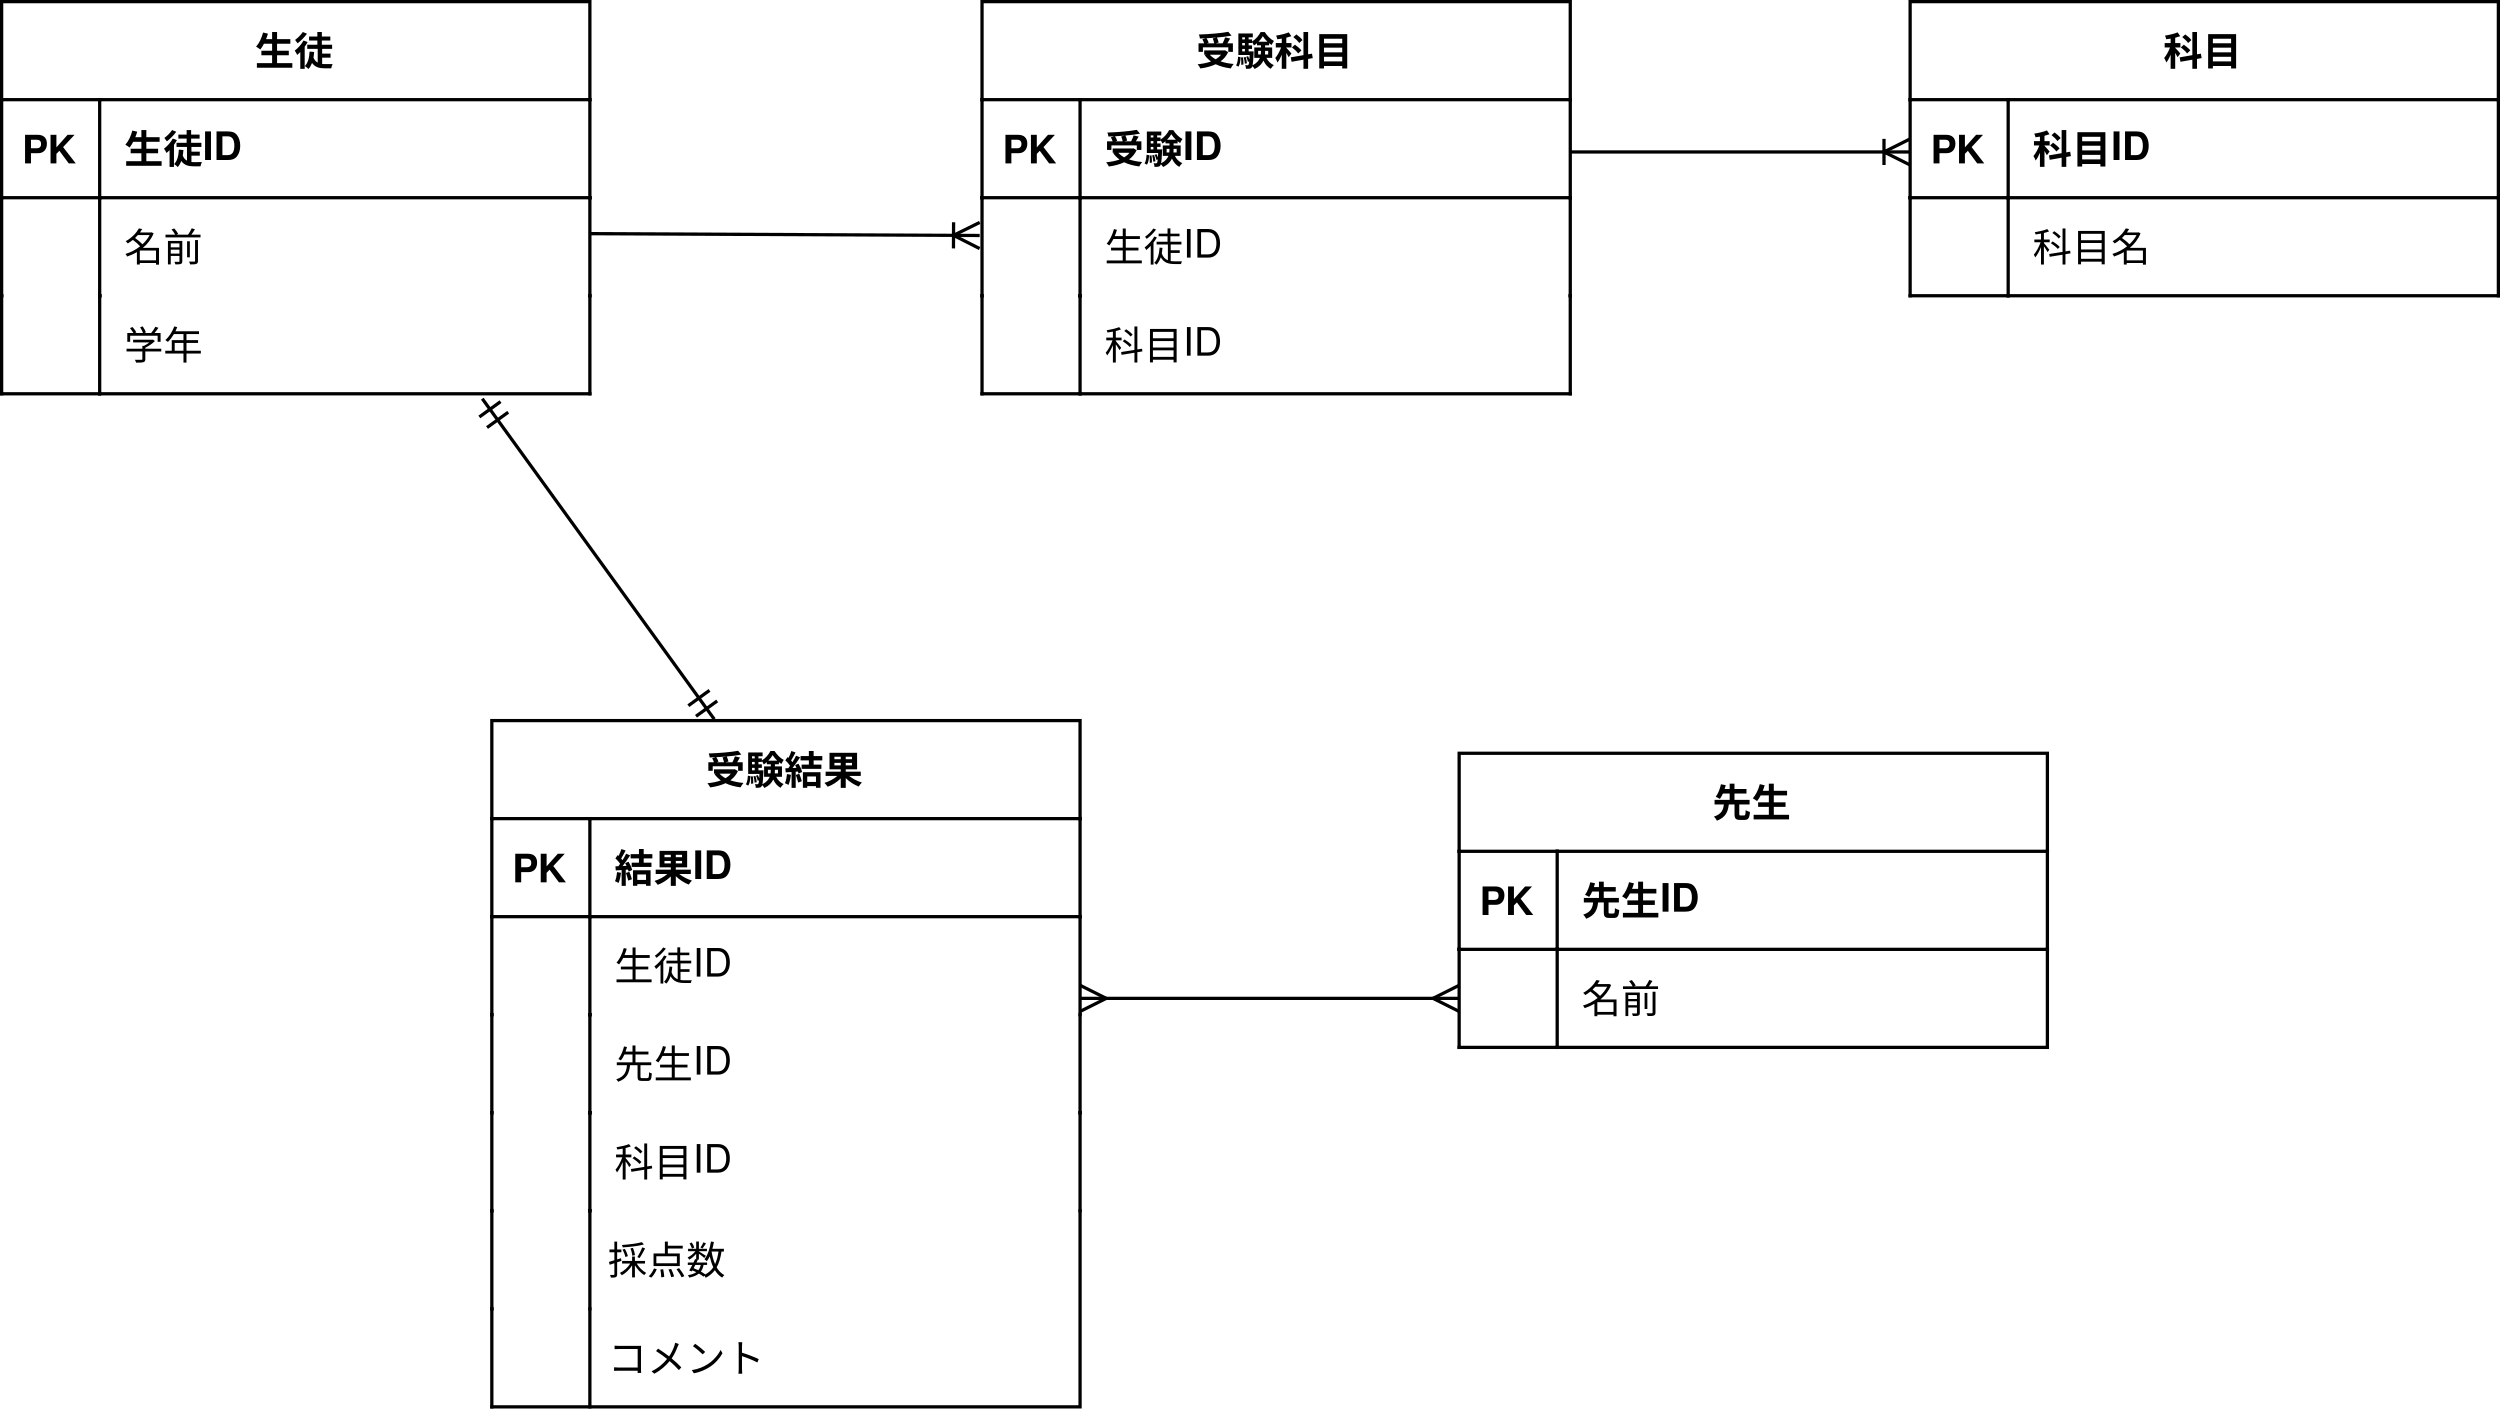
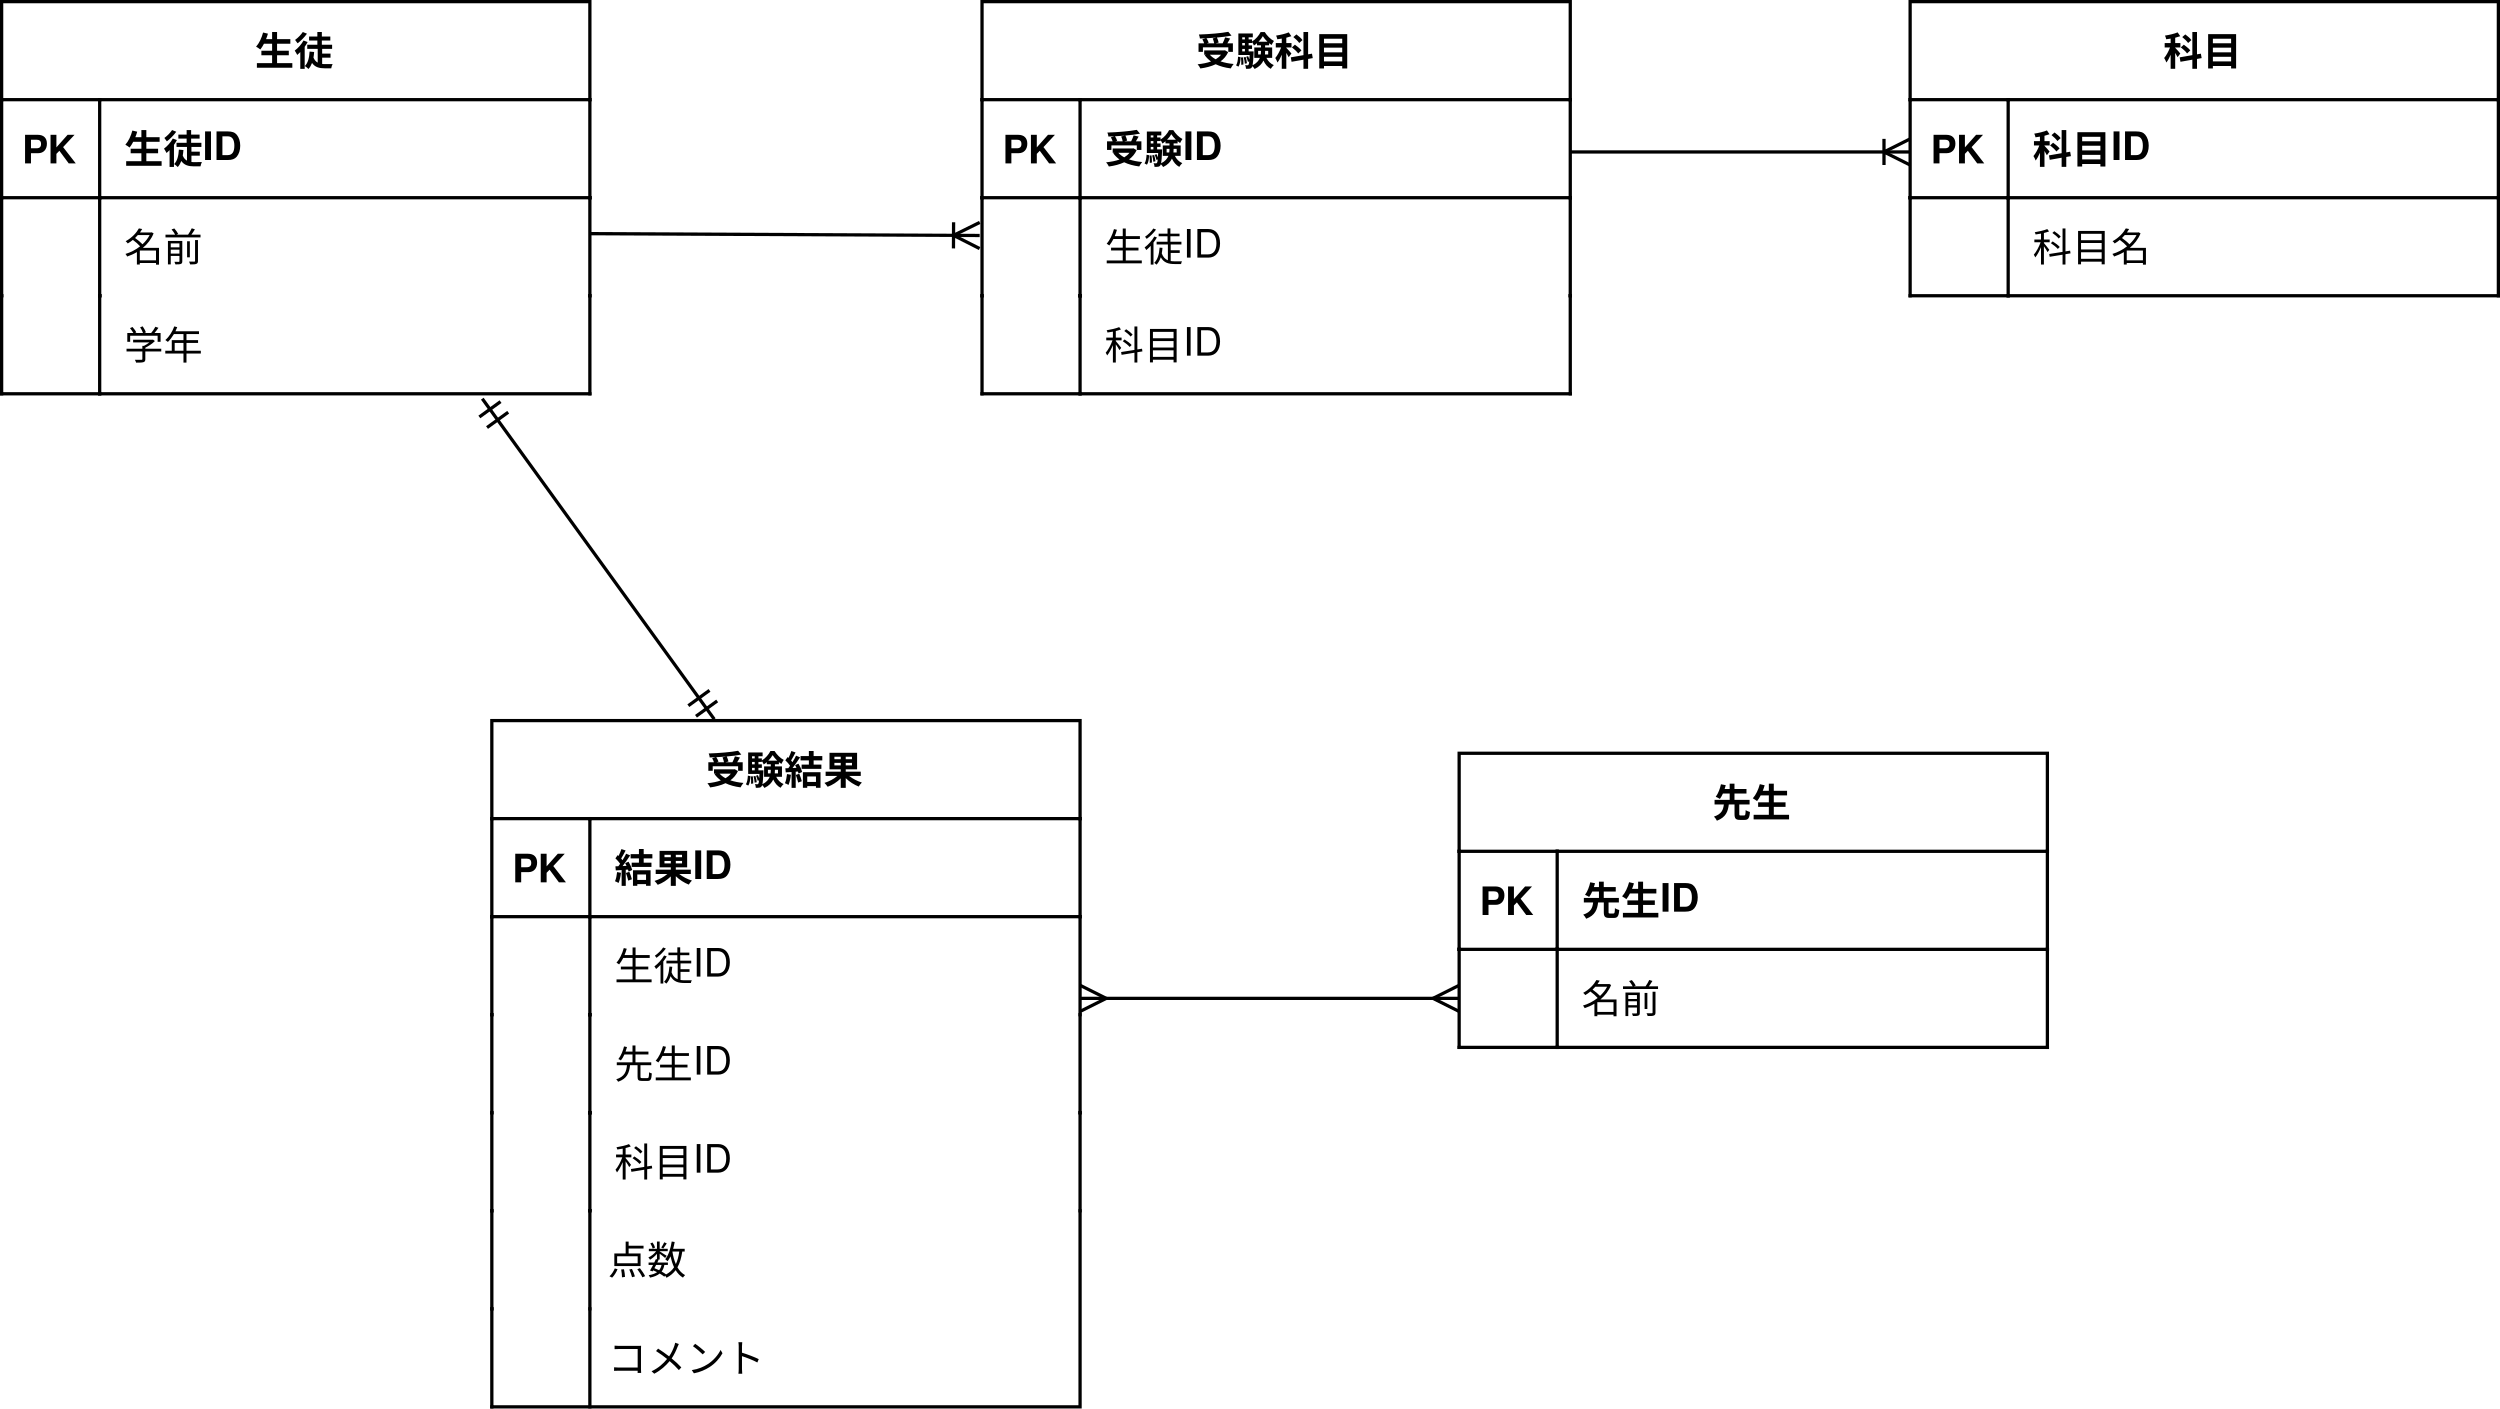
- <svg xmlns="http://www.w3.org/2000/svg" host="65bd71144e" version="1.1" width="765px" height="431px" viewBox="-0.5 -0.5 765 431" content="&lt;mxfile&gt;&lt;diagram id=&quot;rTqVLKV2QJE_o8dWdOVn&quot; name=&quot;ページ1&quot;&gt;7V1tb6M4EP41/ngRYF4/Jmm6d7qubtVd6e4+eoOboCM4Im6b7K8/m5h3kpqUkuJQRRUejAPzjB/PjG0C4Hyz/xKj7for8XEIDM3fA3gHDMOCFvvPBQch4CUuWMWBfxTpueB78AsLoSakz4GPd6WKlJCQBtuycEmiCC9pSYbimLyWqz2RsPytW7TCNcH3JQrr0r8Dn66PUtdwcvnvOFit02/Wbe94ZoPSyuJJdmvkk9eCCC4AnMeE0OPRZj/HIdddqpfjdfcnzmY3FuOIylwg9P6CwmfxbGDhAM8E3j1YWGC2AJ6osqOH9PHZTW/5IUU/uWi2oyimAiWoMQHTO0VBhGMm0JNyGKLtLkiqHyXrIPQf0IE807ShtDR7CvbYfzyCxOsyvB5YY7zIG39ijX8XN8NPozBYRex4yR6Zf+Msxjt2Lw9oR0WNulKEnl5wTPG+IBJK+oLJBtP4wKqIs1DgdUgNUZRfc/h1V8jWRehToJEwuVXWdI4KOxDANIME6yCdheSRW9RsTeLgFwciFIorwpSUX4NNiCJmqsiviGYk6ZqJuoMwnJOQcCwjEuEanLySH5PtDxSvMBWCLQkimjyyNWMfpoS5NrGAxe51zsp6XmYfXj2mcxLtaMzMhreBGXqvmCM4o2QrGg3xU9p+LFTMj38SSsnmJNaGNNaHMtZvYQs7gNasQfvtz5PgsqeiAQofGaWhaBUeoUgYDuVQNODVqMFMa1V1VvsXYZp7ChOSWge+j6NGLUNpLRfUCltqVTSWK6B1ayhkHBEhyiz8OfJ3Naiy+5RCz5Jgzz/uroxnyo/HurPdFi2DaPVwvNKuAG59AOAVCi12K6tTA5BqrlsLsEdqlqJmrRtqtnukZkce2n46MvaDtD15XralVawQL7sNvGwBTwPuHT9wPX7wyVm5a3hVZmFvZOE+WdjrkYXTkH/gNOxJ61ghGtb1OnaMfqd3YGon/rEHZqYaPCyPr8o8rDe4w3y8vQeeAxYemLrAgzxEmrIoSU9ipRmYLs6T9QASTIyWyX9ZKrCrlNNVc056C/f3psdUafzlXbUr5KH0uss8iESUlOYdac2rNPg2OMU1LlYjOdWxEag8Qhst3OmbpnXtw2i9zxyW0eCBf/roSUbtmR3fFKdnofqwJxx6AF1pDh/ng6/N4X1mwBrmiBXh8JucMz4xaVzOiCjM4eO8caKGpuhszIvJ2IOtC0JsmxfzOiBjOMZP3abFWmTOr5AWg/X4SZm0GLzJEAo2h1BDG367Sou1MAKVh2M4hlTdhlTtab3PtBhUNaSCNxlSQZmQKl8B9smpvQfsVaZys2mAb1qDMEvsYWEDbwG8+Xm6H2SstSEvBUpJLiiWCUVFyvFxiIvlCiOVe0JHoVxG8Klrb0gOAtmyMEmTPPV9DaGj17/Fjs5HtzFlRgGfMqY0B7rnR0rzN+l/mM3+R3mAuZ2YsoURKO2IjHuDuo0p29N6nzGlOcT9QlJqv8ktRGbTHiIVl1po7wVdaQ4fdxZdm8P7XGqRGph6HH6T+4+s5v1HLvu4GZmrwOHvBl1lDrcaEoIjh0tzePpMPDvZIa3rsqm+Tni9RYZtULxuyetdJV5vmL4b4Bx+D6CrzOt2Q35lboBpknJzF2Ca2IJr8G3GPAnHYjatjUk0GEAFUg5AsEThVIg3DEUxV8RRrFxcNgBogvIcTMe0XxtSPmQtXnVCxXQum1C5hNTt9yVc3u7MDQawoxUdSltECXwzlzwKpZgnCOG8ibxlBfy5gfzEiX0q6s9epSjuBBTfVtjVMCP9Yh4Zt/68i1dx54Yxn9tBfzUdu9RfYdPI8FFrZ53REe92ntORx/8K85xO3elWZp4zM+Wb8rudJr97ePmUruY5WxiByn54OjSMtN5Rjrw9rfc5z+mpuqU8s+Ob4vT09d7KvSuxY8hVZnC3YVwXmRSYJFBgcgCTlEpykElct41tjCmV9ikV68I1qpdwu9uwkG1MqYD3pFSyvvWpUyquxDqHxG0+ume6wR04ugnFY+PIn/Kf1WDFxSOD9Qf5iqJDcoLdyD/pOM0L//LCxEqLd/viybvUqzvZj7Bf+mWOs8rKNgaXXo6XCmMcIhq84FLzZ+j6G7eSvJtaermb6umKmbSJHXmOl1hclSNRa6i2nbnaEE0op9bQJWO9xDSYLMqbI8CJ016Tdg47TWm3QH6fxhSgXTYFU7MuMwWz1pA58bwPswaJTXDv6vO/aRNNM8sWAC3jDRtISt9wHLBHSXKxw+ADo8oHjn6ZEUDDm6QvMM/bmlgfxwoSg34LVvD/EsN6lRjEiZwbJlB3itaR2MtF5oH3AT026Vi2KPMW9YlmiWLeHC8cCoXh2ZruOBPN1fK/8gjCKkwuZCDDdJnKvPzPKrUMdW9iNXzxu42SFfPfvDpWz384DC7+Bw==&lt;/diagram&gt;&lt;/mxfile&gt;">
+ <svg xmlns="http://www.w3.org/2000/svg" host="65bd71144e" version="1.1" width="765px" height="431px" viewBox="-0.5 -0.5 765 431" content="&lt;mxfile&gt;&lt;diagram id=&quot;rTqVLKV2QJE_o8dWdOVn&quot; name=&quot;ページ1&quot;&gt;7V1tb6M4EP41/ngRYF4/Jmm6d7qubtVd6e4+eoOboCM4Im6b7K8/m5h3kpqUkuJQRRUejAPzjB/PjG0C4Hyz/xKj7for8XEIDM3fA3gHDMOCFvvPBQch4CUuWMWBfxTpueB78AsLoSakz4GPd6WKlJCQBtuycEmiCC9pSYbimLyWqz2RsPytW7TCNcH3JQrr0r8Dn66PUtdwcvnvOFit02/Wbe94ZoPSyuJJdmvkk9eCCC4AnMeE0OPRZj/HIdddqpfjdfcnzmY3FuOIylwg9P6CwmfxbGDhAM8E3j1YWGC2AJ6osqOH9PHZTW/5IUU/uWi2oyimAiWoMQHTO0VBhGMm0JNyGKLtLkiqHyXrIPQf0IE807ShtDR7CvbYfzyCxOsyvB5YY7zIG39ijX8XN8NPozBYRex4yR6Zf+Msxjt2Lw9oR0WNulKEnl5wTPG+IBJK+oLJBtP4wKqIs1DgdUgNUZRfc/h1V8jWRehToJEwuVXWdI4KOxDANIME6yCdheSRW9RsTeLgFwciFIorwpSUX4NNiCJmqsiviGYk6ZqJuoMwnJOQcCwjEuEanLySH5PtDxSvMBWCLQkimjyyNWMfpoS5NrGAxe51zsp6XmYfXj2mcxLtaMzMhreBGXqvmCM4o2QrGg3xU9p+LFTMj38SSsnmJNaGNNaHMtZvYQs7gNasQfvtz5PgsqeiAQofGaWhaBUeoUgYDuVQNODVqMFMa1V1VvsXYZp7ChOSWge+j6NGLUNpLRfUCltqVTSWK6B1ayhkHBEhyiz8OfJ3Naiy+5RCz5Jgzz/uroxnyo/HurPdFi2DaPVwvNKuAG59AOAVCi12K6tTA5BqrlsLsEdqlqJmrRtqtnukZkce2n46MvaDtD15XralVawQL7sNvGwBTwPuHT9wPX7wyVm5a3hVZmFvZOE+WdjrkYXTkH/gNOxJ61ghGtb1OnaMfqd3YGon/rEHZqYaPCyPr8o8rDe4w3y8vQeeAxYemLrAgzxEmrIoSU9ipRmYLs6T9QASTIyWyX9ZKrCrlNNVc056C/f3psdUafzlXbUr5KH0uss8iESUlOYdac2rNPg2OMU1LlYjOdWxEag8Qhst3OmbpnXtw2i9zxyW0eCBf/roSUbtmR3fFKdnofqwJxx6AF1pDh/ng6/N4X1mwBrmiBXh8JucMz4xaVzOiCjM4eO8caKGpuhszIvJ2IOtC0JsmxfzOiBjOMZP3abFWmTOr5AWg/X4SZm0GLzJEAo2h1BDG367Sou1MAKVh2M4hlTdhlTtab3PtBhUNaSCNxlSQZmQKl8B9smpvQfsVaZys2mAb1qDMEvsYWEDbwG8+Xm6H2SstSEvBUpJLiiWCUVFyvFxiIvlCiOVe0JHoVxG8Klrb0gOAtmyMEmTPPV9DaGj17/Fjs5HtzFlRgGfMqY0B7rnR0rzN+l/mM3+R3mAuZ2YsoURKO2IjHuDuo0p29N6nzGlOcT9QlJqv8ktRGbTHiIVl1po7wVdaQ4fdxZdm8P7XGqRGph6HH6T+4+s5v1HLvu4GZmrwOHvBl1lDrcaEoIjh0tzePpMPDvZIa3rsqm+Tni9RYZtULxuyetdJV5vmL4b4Bx+D6CrzOt2Q35lboCpxk3ANfjuYp57Y6Ga1sYSGnCvIMn1HixROBXiDQNPTBFx8CoXl3GHJihPvXTM9rWR5EOW4FXnUUznsnmUS7jcfl+e5e0+3GAAO1rRobRFlMA3c8mjUIp5ggfOm8hbVsCfG8jPl9ingv3sDYriTkDxJYVdjS7S7+OR8ebPe3YVL24Y07gd9FfTsUv9FTYNCB+1ZNYZ/e9upzcdefyvML3p1H1tZaY3M1O+KXfbaXK3h5dG6Wp6s4URqOx+p0PDSOsdpcbb03qf05ueqjvJMzu+KU5P3+qt3CsSO4ZcZQZ3G8Z1kUCBSQIFJgcQTHVxkElct41tjCmV9ikV68KlqZdwu9uwfm1MqYD3pFSyvvWpUyquxPKGxG0+ume6wR04ugnFY+PIn/Jf02DFxSOD9Qf5iqJDcoLdyD/pOM0L//LCxEqLd/viybvUqzvZj7Bf+kGOs8rK9gOX3omXCmMcIhq84FLzZ+j6G7eSvJtaermb6ulCmbSJHXmOl1hclSNRa6i2i7naEE0op9bQJWO9xOyXLMqbI8CJ016Tdg47TWm3QH6fxhSgXTYFU7MuMwWz1pA58bwPswaJvW/v6vO/aRNNM8sWAC3jDRtISt9wHLBHSXKxw+ADo8oHjn6ZEUDDm6TvLc/bmlgfxwoSg34LVvD/EsN6lRjEiZwbJlB3itaR2MtF5oH3AT026Vi2KPMW9YlmiWLeHC8cCoXh2ZruOBPN1fK/8gjCKkwuZCDDdJnKvPzPKrUMdW9iNXzxu42SFfOfujpWz38vDC7+Bw==&lt;/diagram&gt;&lt;/mxfile&gt;">
  <defs>
    <clipPath id="mx-clip-0-30-30-30-0">
      <rect x="0" y="30" width="30" height="30" />
    </clipPath>
    <clipPath id="mx-clip-36-30-144-30-0">
      <rect x="36" y="30" width="144" height="30" />
    </clipPath>
    <clipPath id="mx-clip-36-60-144-30-0">
      <rect x="36" y="60" width="144" height="30" />
    </clipPath>
    <clipPath id="mx-clip-36-90-144-30-0">
      <rect x="36" y="90" width="144" height="30" />
    </clipPath>
    <clipPath id="mx-clip-300-30-30-30-0">
      <rect x="300" y="30" width="30" height="30" />
    </clipPath>
    <clipPath id="mx-clip-336-30-144-30-0">
      <rect x="336" y="30" width="144" height="30" />
    </clipPath>
    <clipPath id="mx-clip-336-60-144-30-0">
      <rect x="336" y="60" width="144" height="30" />
    </clipPath>
    <clipPath id="mx-clip-336-90-144-30-0">
      <rect x="336" y="90" width="144" height="30" />
    </clipPath>
    <clipPath id="mx-clip-584-30-30-30-0">
      <rect x="584" y="30" width="30" height="30" />
    </clipPath>
    <clipPath id="mx-clip-620-30-144-30-0">
      <rect x="620" y="30" width="144" height="30" />
    </clipPath>
    <clipPath id="mx-clip-620-60-144-30-0">
      <rect x="620" y="60" width="144" height="30" />
    </clipPath>
    <clipPath id="mx-clip-150-250-30-30-0">
      <rect x="150" y="250" width="30" height="30" />
    </clipPath>
    <clipPath id="mx-clip-186-250-144-30-0">
      <rect x="186" y="250" width="144" height="30" />
    </clipPath>
    <clipPath id="mx-clip-186-280-144-30-0">
      <rect x="186" y="280" width="144" height="30" />
    </clipPath>
    <clipPath id="mx-clip-186-310-144-30-0">
      <rect x="186" y="310" width="144" height="30" />
    </clipPath>
    <clipPath id="mx-clip-186-340-144-30-0">
      <rect x="186" y="340" width="144" height="30" />
    </clipPath>
    <clipPath id="mx-clip-446-260-30-30-0">
      <rect x="446" y="260" width="30" height="30" />
    </clipPath>
    <clipPath id="mx-clip-482-260-144-30-0">
      <rect x="482" y="260" width="144" height="30" />
    </clipPath>
    <clipPath id="mx-clip-482-290-144-30-0">
      <rect x="482" y="290" width="144" height="30" />
    </clipPath>
  </defs>
  <g>
    <path d="M 0 30 L 0 0 L 180 0 L 180 30" fill="rgb(255, 255, 255)" stroke="rgb(0, 0, 0)" stroke-miterlimit="10" pointer-events="all" />
    <path d="M 0 30 L 0 120 L 180 120 L 180 30" fill="none" stroke="rgb(0, 0, 0)" stroke-miterlimit="10" pointer-events="none" />
    <path d="M 0 30 L 180 30" fill="none" stroke="rgb(0, 0, 0)" stroke-miterlimit="10" pointer-events="none" />
    <path d="M 30 30 L 30 60 L 30 90 L 30 120" fill="none" stroke="rgb(0, 0, 0)" stroke-miterlimit="10" pointer-events="none" />
    <g fill="rgb(0, 0, 0)" font-family="Helvetica" font-weight="bold" pointer-events="none" text-anchor="middle" font-size="12px">
      <text x="89.5" y="19.5">
                生徒
            </text>
    </g>
    <path d="M 0 30 M 180 30 M 180 60 L 0 60" fill="none" stroke="rgb(0, 0, 0)" stroke-linecap="square" stroke-miterlimit="10" pointer-events="none" />
    <path d="M 0 30 M 30 30 M 30 60 M 0 60" fill="none" stroke="rgb(0, 0, 0)" stroke-linecap="square" stroke-miterlimit="10" pointer-events="none" />
    <g fill="rgb(0, 0, 0)" font-family="Helvetica" font-weight="bold" pointer-events="none" clip-path="url(#mx-clip-0-30-30-30-0)" text-anchor="middle" font-size="12px">
      <text x="14.5" y="49.5">
                PK
            </text>
    </g>
    <path d="M 30 30 M 180 30 M 180 60 M 30 60" fill="none" stroke="rgb(0, 0, 0)" stroke-linecap="square" stroke-miterlimit="10" pointer-events="none" />
    <g fill="rgb(0, 0, 0)" font-family="Helvetica" font-weight="bold" text-decoration="underline" pointer-events="none" clip-path="url(#mx-clip-36-30-144-30-0)" font-size="12px">
      <text x="37.5" y="49.5">
                生徒ID
            </text>
    </g>
    <path d="M 0 60 M 30 60 M 30 90 M 0 90" fill="none" stroke="rgb(0, 0, 0)" stroke-linecap="square" stroke-miterlimit="10" pointer-events="none" />
    <path d="M 30 60 M 180 60 M 180 90 M 30 90" fill="none" stroke="rgb(0, 0, 0)" stroke-linecap="square" stroke-miterlimit="10" pointer-events="none" />
    <g fill="rgb(0, 0, 0)" font-family="Helvetica" pointer-events="none" clip-path="url(#mx-clip-36-60-144-30-0)" font-size="12px">
      <text x="37.5" y="79.5">
                名前
            </text>
    </g>
    <path d="M 0 90 M 30 90 M 30 120 M 0 120" fill="none" stroke="rgb(0, 0, 0)" stroke-linecap="square" stroke-miterlimit="10" pointer-events="none" />
    <path d="M 30 90 M 180 90 M 180 120 M 30 120" fill="none" stroke="rgb(0, 0, 0)" stroke-linecap="square" stroke-miterlimit="10" pointer-events="none" />
    <g fill="rgb(0, 0, 0)" font-family="Helvetica" pointer-events="none" clip-path="url(#mx-clip-36-90-144-30-0)" font-size="12px">
      <text x="37.5" y="109.5">
                学年
            </text>
    </g>
    <path d="M 300 30 L 300 0 L 480 0 L 480 30" fill="rgb(255, 255, 255)" stroke="rgb(0, 0, 0)" stroke-miterlimit="10" pointer-events="none" />
    <path d="M 300 30 L 300 120 L 480 120 L 480 30" fill="none" stroke="rgb(0, 0, 0)" stroke-miterlimit="10" pointer-events="none" />
    <path d="M 300 30 L 480 30" fill="none" stroke="rgb(0, 0, 0)" stroke-miterlimit="10" pointer-events="none" />
    <path d="M 330 30 L 330 60 L 330 90 L 330 120" fill="none" stroke="rgb(0, 0, 0)" stroke-miterlimit="10" pointer-events="none" />
    <g fill="rgb(0, 0, 0)" font-family="Helvetica" font-weight="bold" pointer-events="none" text-anchor="middle" font-size="12px">
      <text x="389.5" y="19.5">
                受験科目
            </text>
    </g>
    <path d="M 300 30 M 480 30 M 480 60 L 300 60" fill="none" stroke="rgb(0, 0, 0)" stroke-linecap="square" stroke-miterlimit="10" pointer-events="none" />
    <path d="M 300 30 M 330 30 M 330 60 M 300 60" fill="none" stroke="rgb(0, 0, 0)" stroke-linecap="square" stroke-miterlimit="10" pointer-events="none" />
    <g fill="rgb(0, 0, 0)" font-family="Helvetica" font-weight="bold" pointer-events="none" clip-path="url(#mx-clip-300-30-30-30-0)" text-anchor="middle" font-size="12px">
      <text x="314.5" y="49.5">
                PK
            </text>
    </g>
    <path d="M 330 30 M 480 30 M 480 60 M 330 60" fill="none" stroke="rgb(0, 0, 0)" stroke-linecap="square" stroke-miterlimit="10" pointer-events="none" />
    <g fill="rgb(0, 0, 0)" font-family="Helvetica" font-weight="bold" text-decoration="underline" pointer-events="none" clip-path="url(#mx-clip-336-30-144-30-0)" font-size="12px">
      <text x="337.5" y="49.5">
                受験ID
            </text>
    </g>
    <path d="M 300 60 M 330 60 M 330 90 M 300 90" fill="none" stroke="rgb(0, 0, 0)" stroke-linecap="square" stroke-miterlimit="10" pointer-events="none" />
    <path d="M 330 60 M 480 60 M 480 90 M 330 90" fill="none" stroke="rgb(0, 0, 0)" stroke-linecap="square" stroke-miterlimit="10" pointer-events="none" />
    <g fill="rgb(0, 0, 0)" font-family="Helvetica" pointer-events="none" clip-path="url(#mx-clip-336-60-144-30-0)" font-size="12px">
      <text x="337.5" y="79.5">
                生徒ID
            </text>
    </g>
    <path d="M 300 90 M 330 90 M 330 120 M 300 120" fill="none" stroke="rgb(0, 0, 0)" stroke-linecap="square" stroke-miterlimit="10" pointer-events="none" />
    <path d="M 330 90 M 480 90 M 480 120 M 330 120" fill="none" stroke="rgb(0, 0, 0)" stroke-linecap="square" stroke-miterlimit="10" pointer-events="none" />
    <g fill="rgb(0, 0, 0)" font-family="Helvetica" pointer-events="none" clip-path="url(#mx-clip-336-90-144-30-0)" font-size="12px">
      <text x="337.5" y="109.5">
                科目ID
            </text>
    </g>
    <path d="M 584 30 L 584 0 L 764 0 L 764 30" fill="rgb(255, 255, 255)" stroke="rgb(0, 0, 0)" stroke-miterlimit="10" pointer-events="none" />
    <path d="M 584 30 L 584 90 L 764 90 L 764 30" fill="none" stroke="rgb(0, 0, 0)" stroke-miterlimit="10" pointer-events="none" />
    <path d="M 584 30 L 764 30" fill="none" stroke="rgb(0, 0, 0)" stroke-miterlimit="10" pointer-events="none" />
    <path d="M 614 30 L 614 60 L 614 90" fill="none" stroke="rgb(0, 0, 0)" stroke-miterlimit="10" pointer-events="none" />
    <g fill="rgb(0, 0, 0)" font-family="Helvetica" font-weight="bold" pointer-events="none" text-anchor="middle" font-size="12px">
      <text x="673.5" y="19.5">
                科目
            </text>
    </g>
    <path d="M 584 30 M 764 30 M 764 60 L 584 60" fill="none" stroke="rgb(0, 0, 0)" stroke-linecap="square" stroke-miterlimit="10" pointer-events="none" />
    <path d="M 584 30 M 614 30 M 614 60 M 584 60" fill="none" stroke="rgb(0, 0, 0)" stroke-linecap="square" stroke-miterlimit="10" pointer-events="none" />
    <g fill="rgb(0, 0, 0)" font-family="Helvetica" font-weight="bold" pointer-events="none" clip-path="url(#mx-clip-584-30-30-30-0)" text-anchor="middle" font-size="12px">
      <text x="598.5" y="49.5">
                PK
            </text>
    </g>
    <path d="M 614 30 M 764 30 M 764 60 M 614 60" fill="none" stroke="rgb(0, 0, 0)" stroke-linecap="square" stroke-miterlimit="10" pointer-events="none" />
    <g fill="rgb(0, 0, 0)" font-family="Helvetica" font-weight="bold" text-decoration="underline" pointer-events="none" clip-path="url(#mx-clip-620-30-144-30-0)" font-size="12px">
      <text x="621.5" y="49.5">
                科目ID
            </text>
    </g>
    <path d="M 584 60 M 614 60 M 614 90 M 584 90" fill="none" stroke="rgb(0, 0, 0)" stroke-linecap="square" stroke-miterlimit="10" pointer-events="none" />
    <path d="M 614 60 M 764 60 M 764 90 M 614 90" fill="none" stroke="rgb(0, 0, 0)" stroke-linecap="square" stroke-miterlimit="10" pointer-events="none" />
    <g fill="rgb(0, 0, 0)" font-family="Helvetica" pointer-events="none" clip-path="url(#mx-clip-620-60-144-30-0)" font-size="12px">
      <text x="621.5" y="79.5">
                科目名
            </text>
    </g>
    <path d="M 150 250 L 150 220 L 330 220 L 330 250" fill="rgb(255, 255, 255)" stroke="rgb(0, 0, 0)" stroke-miterlimit="10" pointer-events="none" />
    <path d="M 150 250 L 150 430 L 330 430 L 330 250" fill="none" stroke="rgb(0, 0, 0)" stroke-miterlimit="10" pointer-events="none" />
    <path d="M 150 250 L 330 250" fill="none" stroke="rgb(0, 0, 0)" stroke-miterlimit="10" pointer-events="none" />
    <path d="M 180 250 L 180 280 L 180 310 L 180 340 L 180 370" fill="none" stroke="rgb(0, 0, 0)" stroke-miterlimit="10" pointer-events="none" />
    <g fill="rgb(0, 0, 0)" font-family="Helvetica" font-weight="bold" pointer-events="none" text-anchor="middle" font-size="12px">
      <text x="239.5" y="239.5">
                受験結果
            </text>
    </g>
    <path d="M 150 250 M 330 250 M 330 280 L 150 280" fill="none" stroke="rgb(0, 0, 0)" stroke-linecap="square" stroke-miterlimit="10" pointer-events="none" />
    <path d="M 150 250 M 180 250 M 180 280 M 150 280" fill="none" stroke="rgb(0, 0, 0)" stroke-linecap="square" stroke-miterlimit="10" pointer-events="none" />
    <g fill="rgb(0, 0, 0)" font-family="Helvetica" font-weight="bold" pointer-events="none" clip-path="url(#mx-clip-150-250-30-30-0)" text-anchor="middle" font-size="12px">
      <text x="164.5" y="269.5">
                PK
            </text>
    </g>
    <path d="M 180 250 M 330 250 M 330 280 M 180 280" fill="none" stroke="rgb(0, 0, 0)" stroke-linecap="square" stroke-miterlimit="10" pointer-events="none" />
    <g fill="rgb(0, 0, 0)" font-family="Helvetica" font-weight="bold" text-decoration="underline" pointer-events="none" clip-path="url(#mx-clip-186-250-144-30-0)" font-size="12px">
      <text x="187.5" y="269.5">
                結果ID
            </text>
    </g>
    <path d="M 150 280 M 180 280 M 180 310 M 150 310" fill="none" stroke="rgb(0, 0, 0)" stroke-linecap="square" stroke-miterlimit="10" pointer-events="none" />
    <path d="M 180 280 M 330 280 M 330 310 M 180 310" fill="none" stroke="rgb(0, 0, 0)" stroke-width="0.1" stroke-linecap="square" stroke-miterlimit="10" pointer-events="none" />
    <g fill="rgb(0, 0, 0)" font-family="Helvetica" pointer-events="none" clip-path="url(#mx-clip-186-280-144-30-0)" font-size="12px">
      <text x="187.5" y="299.5">
                生徒ID
            </text>
    </g>
    <path d="M 150 310 M 180 310 M 180 340 M 150 340" fill="none" stroke="rgb(0, 0, 0)" stroke-linecap="square" stroke-miterlimit="10" pointer-events="none" />
    <path d="M 180 310 M 330 310 M 330 340 M 180 340" fill="none" stroke="rgb(0, 0, 0)" stroke-linecap="square" stroke-miterlimit="10" pointer-events="none" />
    <g fill="rgb(0, 0, 0)" font-family="Helvetica" pointer-events="none" clip-path="url(#mx-clip-186-310-144-30-0)" font-size="12px">
      <text x="187.5" y="329.5">
                先生ID
            </text>
    </g>
    <path d="M 150 340 M 180 340 M 180 370 M 150 370" fill="none" stroke="rgb(0, 0, 0)" stroke-linecap="square" stroke-miterlimit="10" pointer-events="none" />
    <path d="M 180 340 M 330 340 M 330 370 M 180 370" fill="none" stroke="rgb(0, 0, 0)" stroke-linecap="square" stroke-miterlimit="10" pointer-events="none" />
    <g fill="rgb(0, 0, 0)" font-family="Helvetica" pointer-events="none" clip-path="url(#mx-clip-186-340-144-30-0)" font-size="12px">
      <text x="187.5" y="359.5">
                科目ID
            </text>
    </g>
    <g fill="rgb(0, 0, 0)" font-family="Helvetica" pointer-events="none" font-size="12px">
      <text x="185.5" y="389.5">
-                 採点数
+                 点数
            </text>
    </g>
    <path d="M 150 370 M 180 370 L 180 400 M 150 400" fill="none" stroke="rgb(0, 0, 0)" stroke-linecap="square" stroke-miterlimit="10" pointer-events="none" />
    <path d="M 446 260 L 446 230 L 626 230 L 626 260" fill="rgb(255, 255, 255)" stroke="rgb(0, 0, 0)" stroke-miterlimit="10" pointer-events="none" />
    <path d="M 446 260 L 446 320 L 626 320 L 626 260" fill="none" stroke="rgb(0, 0, 0)" stroke-miterlimit="10" pointer-events="none" />
    <path d="M 446 260 L 626 260" fill="none" stroke="rgb(0, 0, 0)" stroke-miterlimit="10" pointer-events="none" />
    <path d="M 476 260 L 476 290 L 476 320" fill="none" stroke="rgb(0, 0, 0)" stroke-miterlimit="10" pointer-events="none" />
    <g fill="rgb(0, 0, 0)" font-family="Helvetica" font-weight="bold" pointer-events="none" text-anchor="middle" font-size="12px">
      <text x="535.5" y="249.5">
                先生
            </text>
    </g>
    <path d="M 446 260 M 626 260 M 626 290 L 446 290" fill="none" stroke="rgb(0, 0, 0)" stroke-linecap="square" stroke-miterlimit="10" pointer-events="none" />
    <path d="M 446 260 M 476 260 M 476 290 M 446 290" fill="none" stroke="rgb(0, 0, 0)" stroke-linecap="square" stroke-miterlimit="10" pointer-events="none" />
    <g fill="rgb(0, 0, 0)" font-family="Helvetica" font-weight="bold" pointer-events="none" clip-path="url(#mx-clip-446-260-30-30-0)" text-anchor="middle" font-size="12px">
      <text x="460.5" y="279.5">
                PK
            </text>
    </g>
    <path d="M 476 260 M 626 260 M 626 290 M 476 290" fill="none" stroke="rgb(0, 0, 0)" stroke-linecap="square" stroke-miterlimit="10" pointer-events="none" />
    <g fill="rgb(0, 0, 0)" font-family="Helvetica" font-weight="bold" text-decoration="underline" pointer-events="none" clip-path="url(#mx-clip-482-260-144-30-0)" font-size="12px">
      <text x="483.5" y="279.5">
                先生ID
            </text>
    </g>
    <path d="M 446 290 M 476 290 M 476 320 M 446 320" fill="none" stroke="rgb(0, 0, 0)" stroke-linecap="square" stroke-miterlimit="10" pointer-events="none" />
    <path d="M 476 290 M 626 290 M 626 320 M 476 320" fill="none" stroke="rgb(0, 0, 0)" stroke-linecap="square" stroke-miterlimit="10" pointer-events="none" />
    <g fill="rgb(0, 0, 0)" font-family="Helvetica" pointer-events="none" clip-path="url(#mx-clip-482-290-144-30-0)" font-size="12px">
      <text x="483.5" y="309.5">
                名前
            </text>
    </g>
    <g fill="rgb(0, 0, 0)" font-family="Helvetica" pointer-events="none" font-size="12px">
      <text x="185.5" y="419.5">
                コメント
            </text>
    </g>
    <path d="M 150 400 M 180 400 L 180 430 M 150 430" fill="none" stroke="rgb(0, 0, 0)" stroke-linecap="square" stroke-miterlimit="10" pointer-events="none" />
    <path d="M 480 46 L 584 46" fill="none" stroke="rgb(0, 0, 0)" stroke-miterlimit="10" pointer-events="none" />
    <path d="M 576 50 L 576 42 M 584 42 L 576 46 L 584 50" fill="none" stroke="rgb(0, 0, 0)" stroke-miterlimit="10" pointer-events="none" />
    <path d="M 330 305 L 446 305" fill="none" stroke="rgb(0, 0, 0)" stroke-miterlimit="10" pointer-events="none" />
    <path d="M 330 309 L 338 305 L 330 301" fill="none" stroke="rgb(0, 0, 0)" stroke-miterlimit="10" pointer-events="none" />
    <path d="M 446 301 L 438 305 L 446 309" fill="none" stroke="rgb(0, 0, 0)" stroke-miterlimit="10" pointer-events="none" />
    <path d="M 180 71 L 299.28 71.56" fill="none" stroke="rgb(0, 0, 0)" stroke-miterlimit="10" pointer-events="none" />
    <path d="M 291.26 75.52 L 291.3 67.52 M 299.3 67.56 L 291.28 71.52 L 299.26 75.56" fill="none" stroke="rgb(0, 0, 0)" stroke-miterlimit="10" pointer-events="none" />
    <path d="M 147.08 121.5 L 218.06 219.58" fill="none" stroke="rgb(0, 0, 0)" stroke-miterlimit="10" pointer-events="none" />
    <path d="M 152.67 122.4 L 146.18 127.09 M 155.01 125.64 L 148.53 130.33" fill="none" stroke="rgb(0, 0, 0)" stroke-miterlimit="10" pointer-events="none" />
    <path d="M 212.47 218.68 L 218.96 213.99 M 210.13 215.44 L 216.61 210.75" fill="none" stroke="rgb(0, 0, 0)" stroke-miterlimit="10" pointer-events="none" />
  </g>
</svg>
